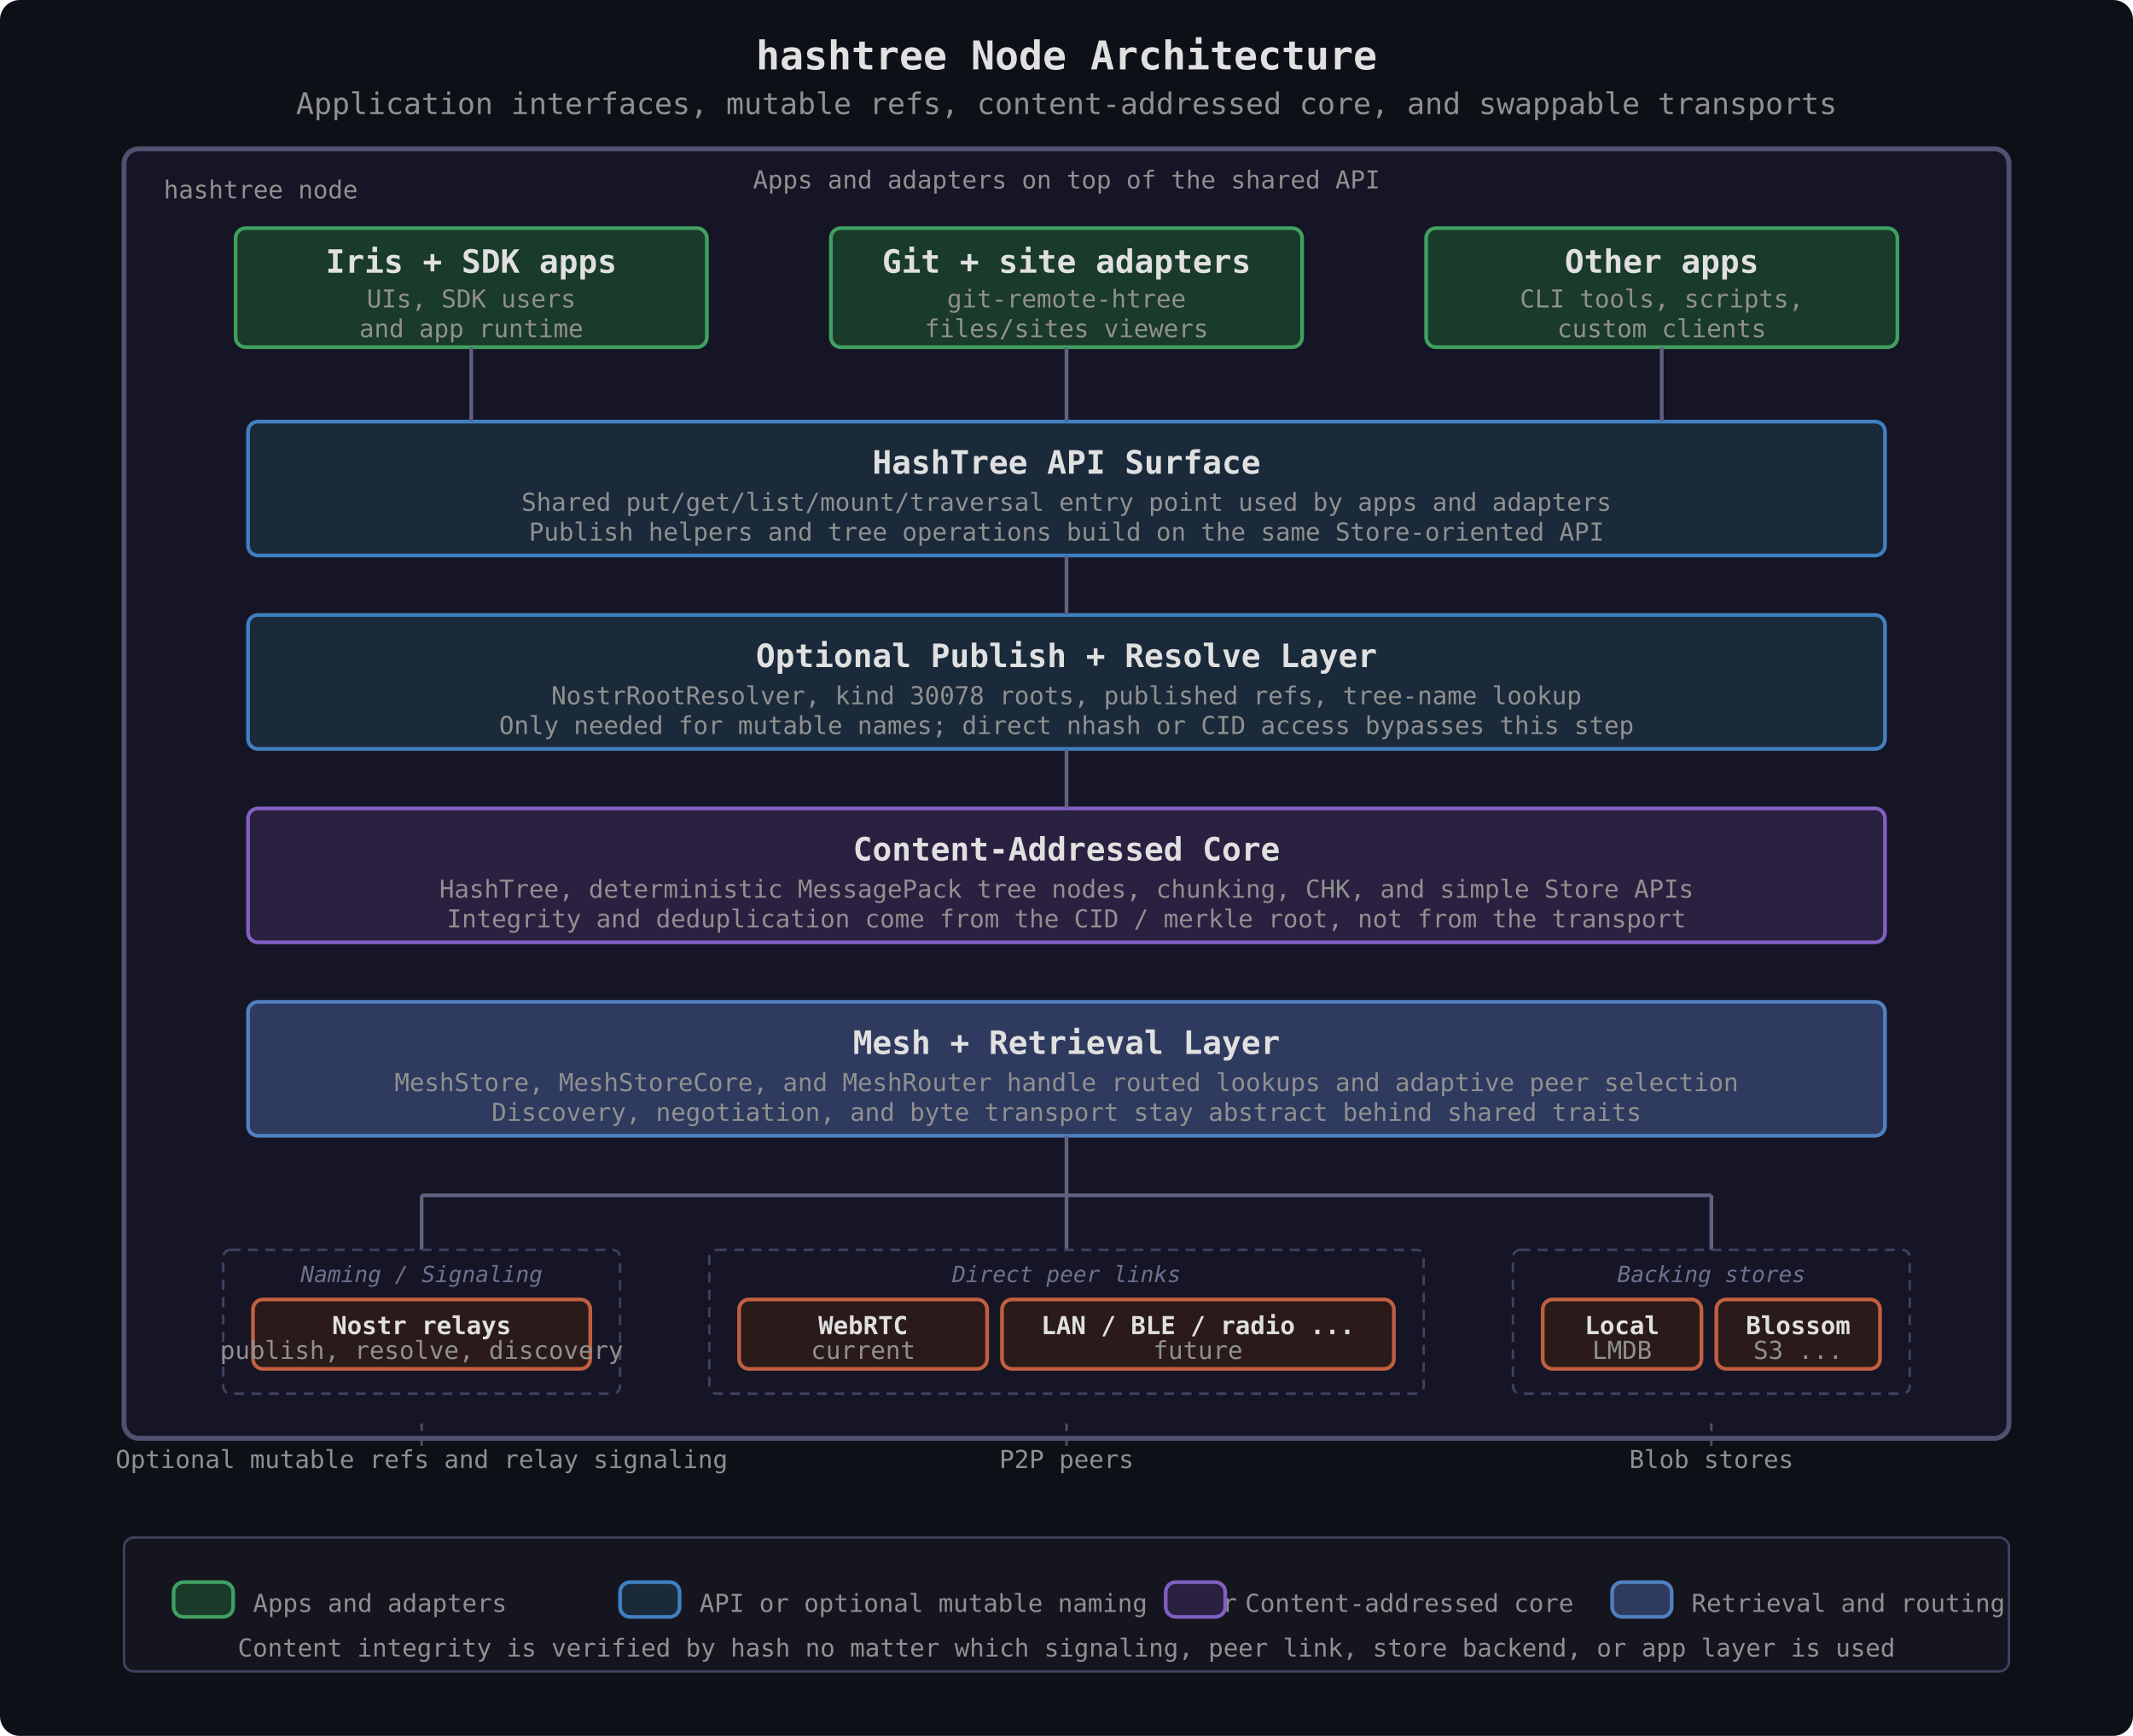
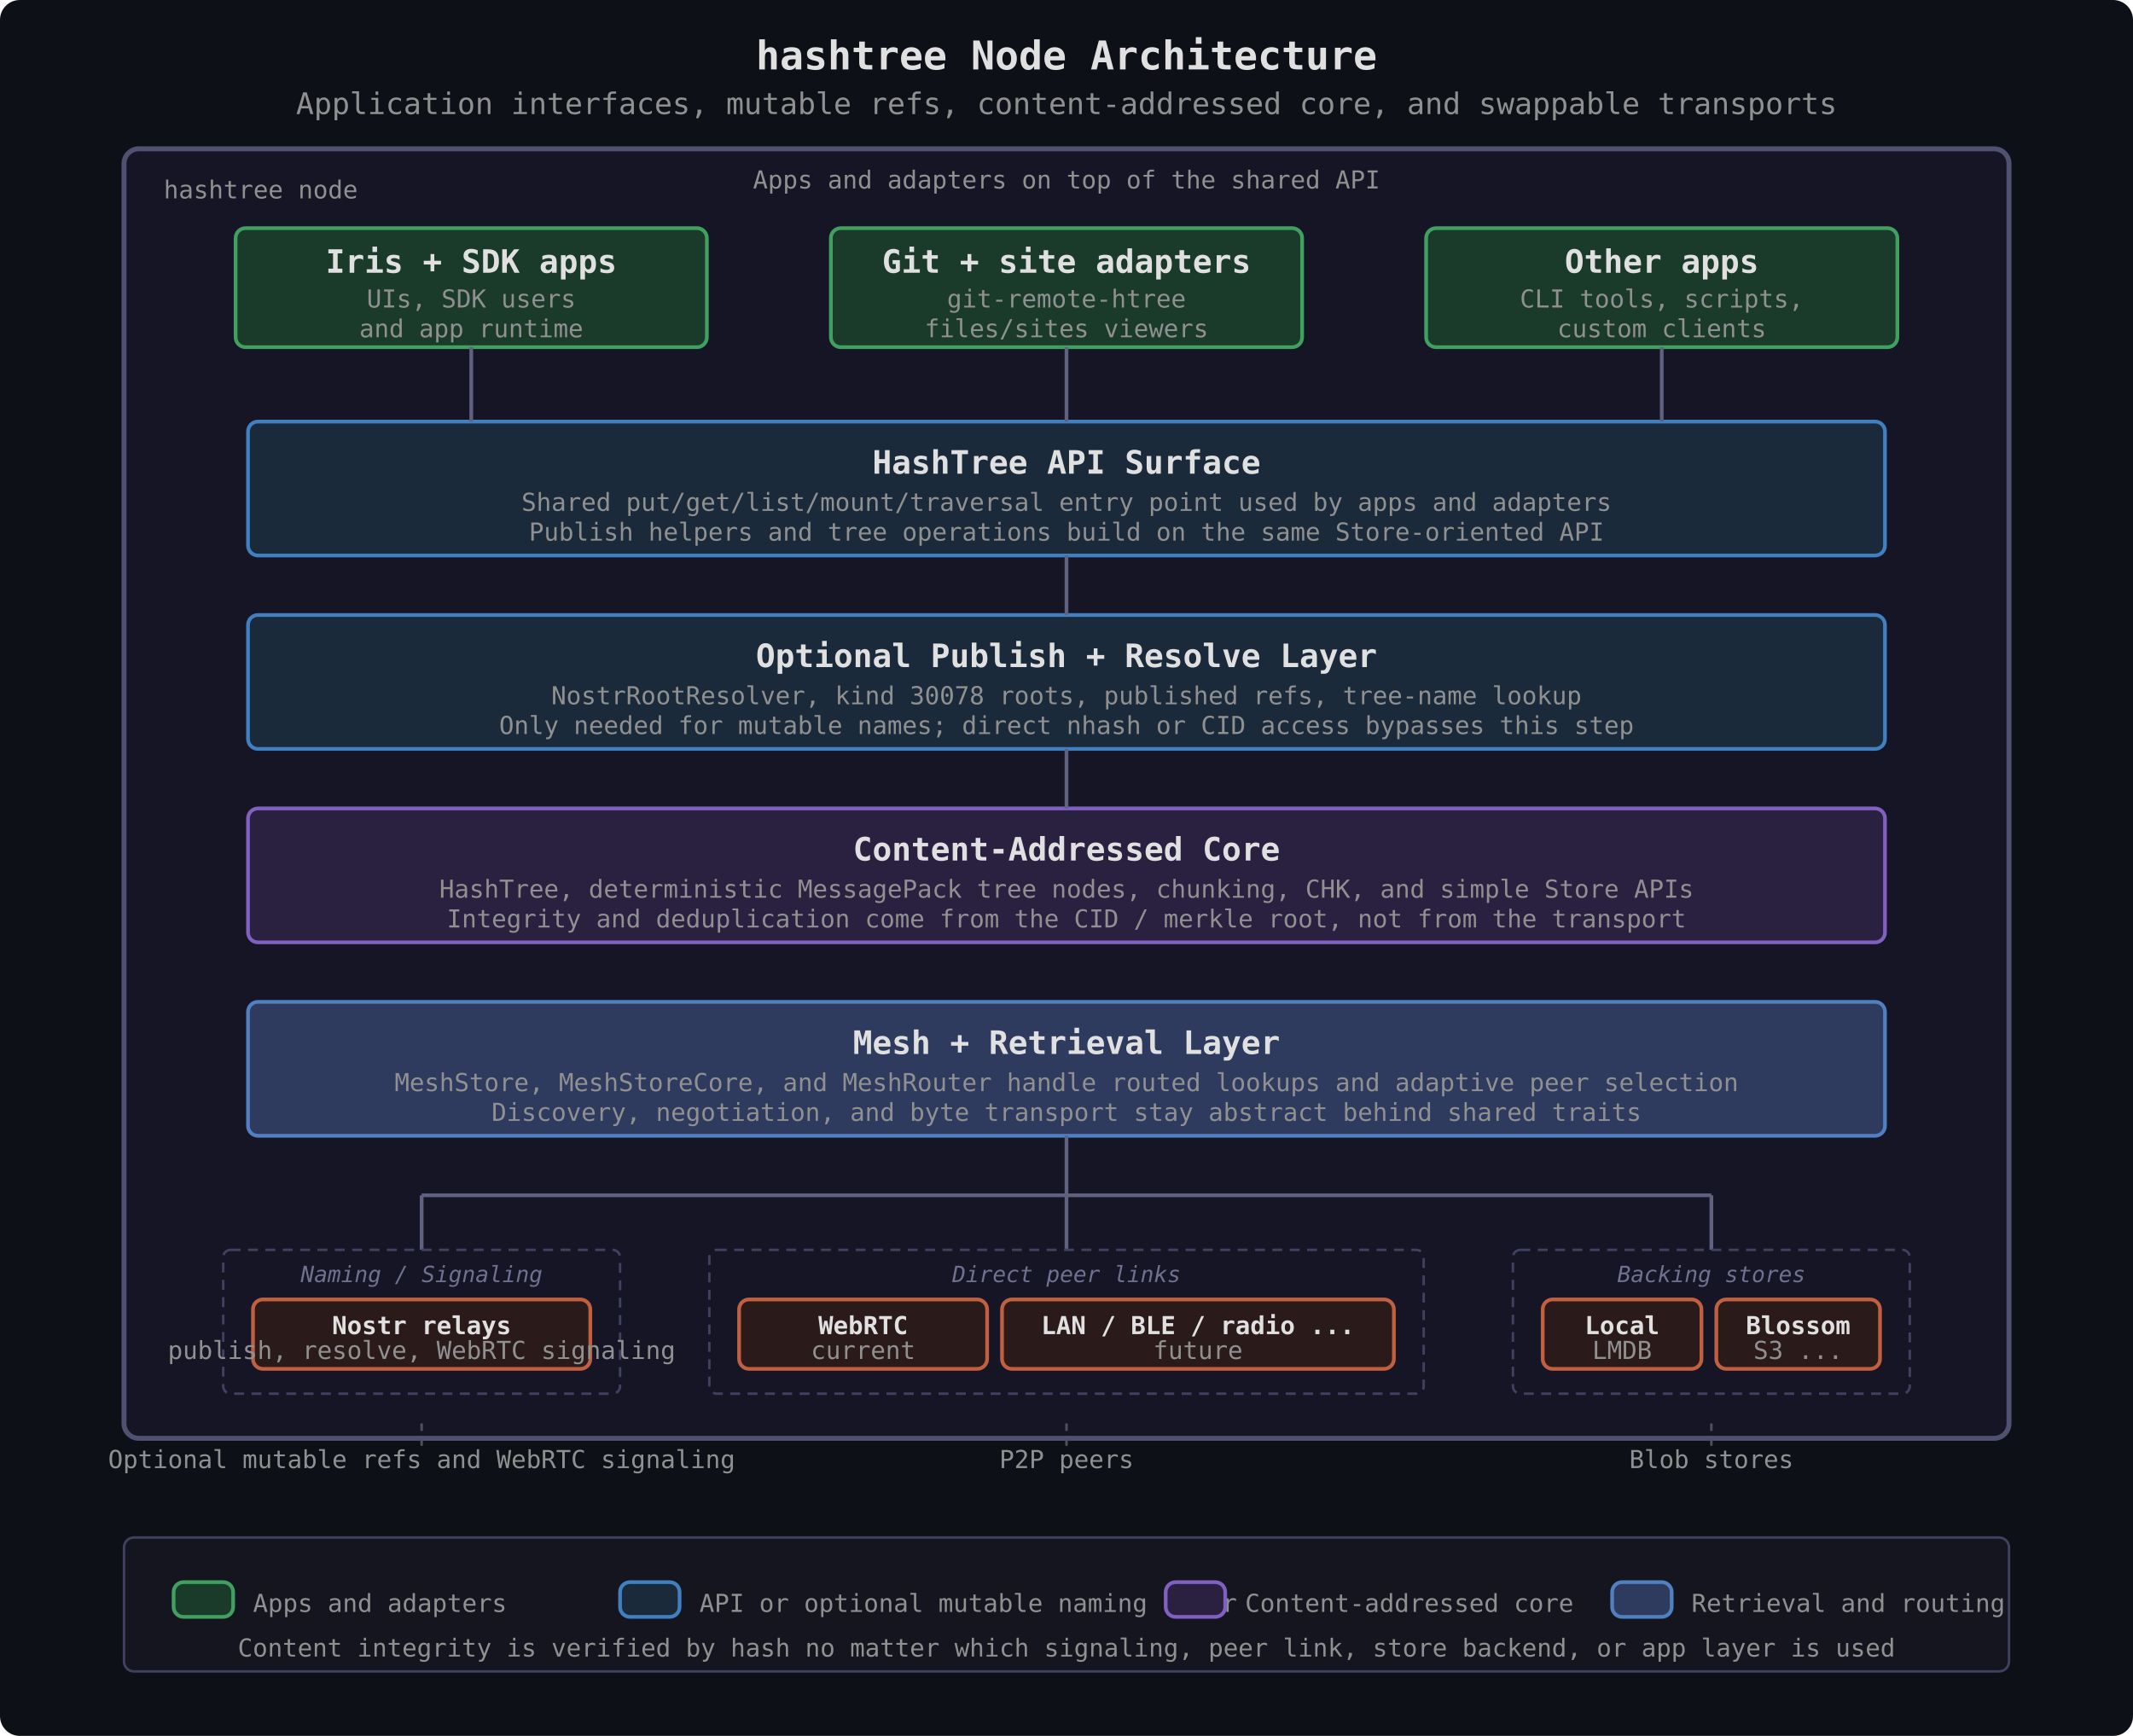
<svg xmlns="http://www.w3.org/2000/svg" viewBox="0 0 860 700" font-family="monospace" font-size="12">
  <style>
    rect.outer   { fill: #151525; stroke: #505070; stroke-width: 2; rx: 6; }
    rect.layer   { rx: 4; }
    rect.api     { fill: #1a3a2a; stroke: #40a060; stroke-width: 1.5; }
    rect.resolve { fill: #1a2a3a; stroke: #4080c0; stroke-width: 1.5; }
    rect.core    { fill: #2a2040; stroke: #8060c0; stroke-width: 1.5; }
    rect.mesh    { fill: #2e3a5e; stroke: #5080c0; stroke-width: 1.5; }
    rect.xport   { fill: #2a1a1a; stroke: #c06040; stroke-width: 1.5; }
    rect.cat     { fill: none; stroke: #404060; stroke-width: 1; stroke-dasharray: 4,3; rx: 3; }
    text         { fill: #e0e0e0; }
    text.label   { font-size: 13px; font-weight: bold; }
    text.sub     { font-size: 10px; fill: #909090; }
    text.cat     { font-size: 9px; fill: #707090; font-style: italic; }
    text.title   { font-size: 16px; font-weight: bold; }
    text.subtitle{ font-size: 12px; fill: #909090; }
    line.conn    { stroke: #606080; stroke-width: 1.5; }
    line.peer    { stroke: #505060; stroke-width: 1; stroke-dasharray: 3,3; }
  </style>
  <rect width="860" height="700" fill="#0d1117" rx="8" />
  <text x="430" y="28" text-anchor="middle" class="title">hashtree Node Architecture</text>
  <text x="430" y="46" text-anchor="middle" class="subtitle">Application interfaces, mutable refs, content-addressed core, and swappable transports</text>
  <rect x="50" y="60" width="760" height="520" class="outer" />
  <text x="66" y="80" class="sub">hashtree node</text>
  <rect x="95" y="92" width="190" height="48" class="layer api" />
  <text x="190" y="110" text-anchor="middle" class="label">Iris + SDK apps</text>
  <text x="190" y="124" text-anchor="middle" class="sub">UIs, SDK users</text>
  <text x="190" y="136" text-anchor="middle" class="sub">and app runtime</text>
  <rect x="335" y="92" width="190" height="48" class="layer api" />
  <text x="430" y="110" text-anchor="middle" class="label">Git + site adapters</text>
  <text x="430" y="124" text-anchor="middle" class="sub">git-remote-htree</text>
  <text x="430" y="136" text-anchor="middle" class="sub">files/sites viewers</text>
  <rect x="575" y="92" width="190" height="48" class="layer api" />
  <text x="670" y="110" text-anchor="middle" class="label">Other apps</text>
  <text x="670" y="124" text-anchor="middle" class="sub">CLI tools, scripts,</text>
  <text x="670" y="136" text-anchor="middle" class="sub">custom clients</text>
  <text x="430" y="76" text-anchor="middle" class="sub">Apps and adapters on top of the shared API</text>
  <rect x="100" y="170" width="660" height="54" class="layer resolve" />
  <text x="430" y="191" text-anchor="middle" class="label">HashTree API Surface</text>
  <text x="430" y="206" text-anchor="middle" class="sub">Shared put/get/list/mount/traversal entry point used by apps and adapters</text>
  <text x="430" y="218" text-anchor="middle" class="sub">Publish helpers and tree operations build on the same Store-oriented API</text>
  <line x1="190" y1="140" x2="190" y2="170" class="conn" />
  <line x1="430" y1="140" x2="430" y2="170" class="conn" />
  <line x1="670" y1="140" x2="670" y2="170" class="conn" />
  <rect x="100" y="248" width="660" height="54" class="layer resolve" />
  <text x="430" y="269" text-anchor="middle" class="label">Optional Publish + Resolve Layer</text>
  <text x="430" y="284" text-anchor="middle" class="sub">NostrRootResolver, kind 30078 roots, published refs, tree-name lookup</text>
  <text x="430" y="296" text-anchor="middle" class="sub">Only needed for mutable names; direct nhash or CID access bypasses this step</text>
  <line x1="430" y1="224" x2="430" y2="248" class="conn" />
  <rect x="100" y="326" width="660" height="54" class="layer core" />
  <text x="430" y="347" text-anchor="middle" class="label">Content-Addressed Core</text>
  <text x="430" y="362" text-anchor="middle" class="sub">HashTree, deterministic MessagePack tree nodes, chunking, CHK, and simple Store APIs</text>
  <text x="430" y="374" text-anchor="middle" class="sub">Integrity and deduplication come from the CID / merkle root, not from the transport</text>
  <line x1="430" y1="302" x2="430" y2="326" class="conn" />
  <rect x="100" y="404" width="660" height="54" class="layer mesh" />
  <text x="430" y="425" text-anchor="middle" class="label">Mesh + Retrieval Layer</text>
  <text x="430" y="440" text-anchor="middle" class="sub">MeshStore, MeshStoreCore, and MeshRouter handle routed lookups and adaptive peer selection</text>
  <text x="430" y="452" text-anchor="middle" class="sub">Discovery, negotiation, and byte transport stay abstract behind shared traits</text>
  <line x1="430" y1="458" x2="430" y2="482" class="conn" />
  <line x1="170" y1="482" x2="690" y2="482" class="conn" />
  <line x1="170" y1="482" x2="170" y2="504" class="conn" />
  <line x1="430" y1="482" x2="430" y2="504" class="conn" />
  <line x1="690" y1="482" x2="690" y2="504" class="conn" />
  <rect x="90" y="504" width="160" height="58" class="cat" />
  <text x="170" y="517" text-anchor="middle" class="cat">Naming / Signaling</text>
  <rect x="102" y="524" width="136" height="28" class="layer xport" />
  <text x="170" y="538" text-anchor="middle" font-size="10" font-weight="bold" fill="#e0e0e0">Nostr relays</text>
-   <text x="170" y="548" text-anchor="middle" class="sub">publish, resolve, discovery</text>
+   <text x="170" y="548" text-anchor="middle" class="sub">publish, resolve, WebRTC signaling</text>
  <rect x="286" y="504" width="288" height="58" class="cat" />
  <text x="430" y="517" text-anchor="middle" class="cat">Direct peer links</text>
  <rect x="298" y="524" width="100" height="28" class="layer xport" />
  <text x="348" y="538" text-anchor="middle" font-size="10" font-weight="bold" fill="#e0e0e0">WebRTC</text>
  <text x="348" y="548" text-anchor="middle" class="sub">current</text>
  <rect x="404" y="524" width="158" height="28" class="layer xport" />
  <text x="483" y="538" text-anchor="middle" font-size="10" font-weight="bold" fill="#e0e0e0">LAN / BLE / radio ...</text>
  <text x="483" y="548" text-anchor="middle" class="sub">future</text>
  <rect x="610" y="504" width="160" height="58" class="cat" />
  <text x="690" y="517" text-anchor="middle" class="cat">Backing stores</text>
  <rect x="622" y="524" width="64" height="28" class="layer xport" />
  <text x="654" y="538" text-anchor="middle" font-size="10" font-weight="bold" fill="#e0e0e0">Local</text>
  <text x="654" y="548" text-anchor="middle" class="sub">LMDB</text>
  <rect x="692" y="524" width="66" height="28" class="layer xport" />
  <text x="725" y="538" text-anchor="middle" font-size="10" font-weight="bold" fill="#e0e0e0">Blossom</text>
  <text x="725" y="548" text-anchor="middle" class="sub">S3 ...</text>
-   <text x="170" y="592" text-anchor="middle" class="sub">Optional mutable refs and relay signaling</text>
+   <text x="170" y="592" text-anchor="middle" class="sub">Optional mutable refs and WebRTC signaling</text>
  <line x1="170" y1="574" x2="170" y2="584" class="peer" />
  <text x="430" y="592" text-anchor="middle" class="sub">P2P peers</text>
  <line x1="430" y1="574" x2="430" y2="584" class="peer" />
  <text x="690" y="592" text-anchor="middle" class="sub">Blob stores</text>
  <line x1="690" y1="574" x2="690" y2="584" class="peer" />
  <rect x="50" y="620" width="760" height="54" fill="#151520" stroke="#404060" stroke-width="1" rx="4" />
  <rect x="70" y="638" width="24" height="14" class="layer api" />
  <text x="102" y="650" class="sub">Apps and adapters</text>
  <rect x="250" y="638" width="24" height="14" class="layer resolve" />
  <text x="282" y="650" class="sub">API or optional mutable naming layer</text>
  <rect x="470" y="638" width="24" height="14" class="layer core" />
  <text x="502" y="650" class="sub">Content-addressed core</text>
  <rect x="650" y="638" width="24" height="14" class="layer mesh" />
  <text x="682" y="650" class="sub">Retrieval and routing</text>
  <text x="430" y="668" text-anchor="middle" class="sub">Content integrity is verified by hash no matter which signaling, peer link, store backend, or app layer is used</text>
</svg>
